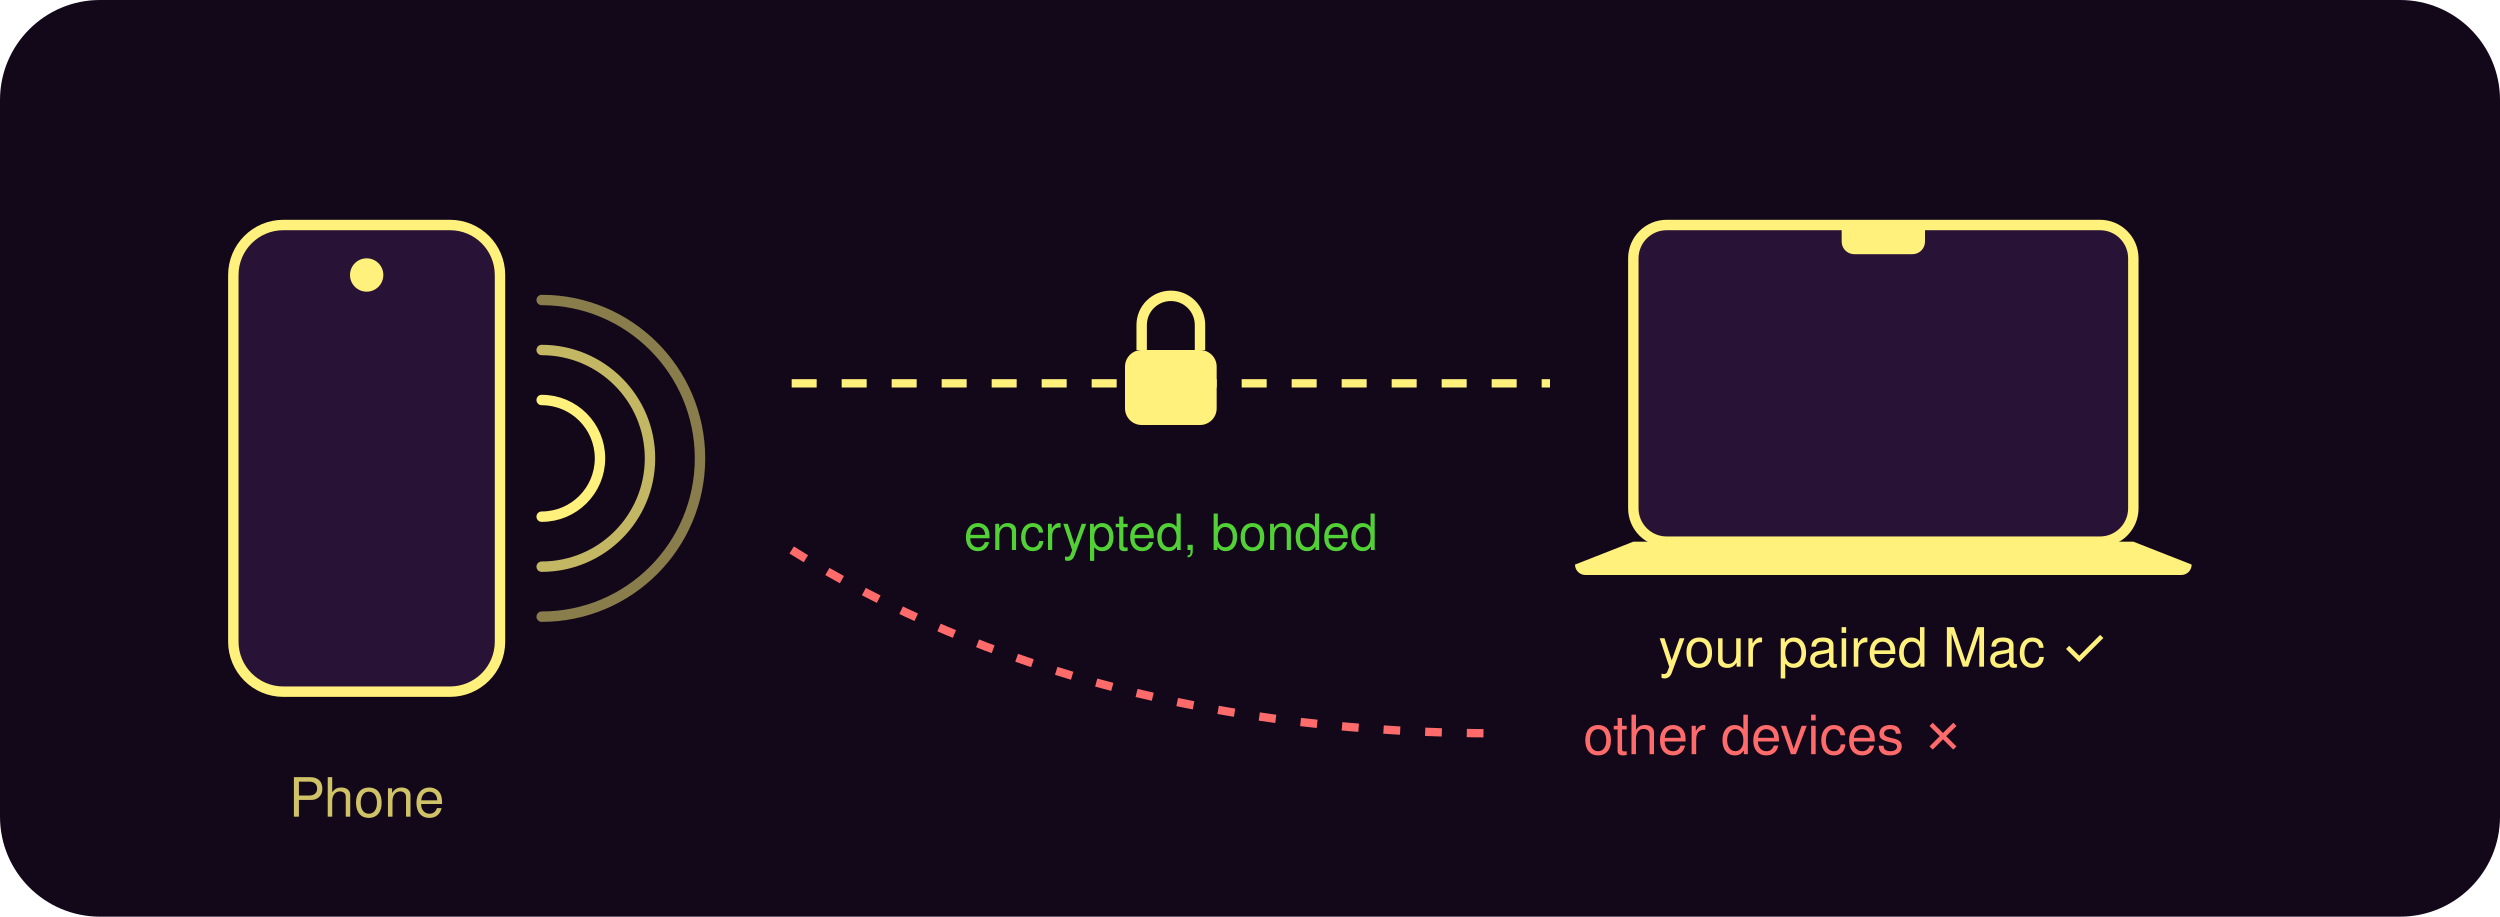
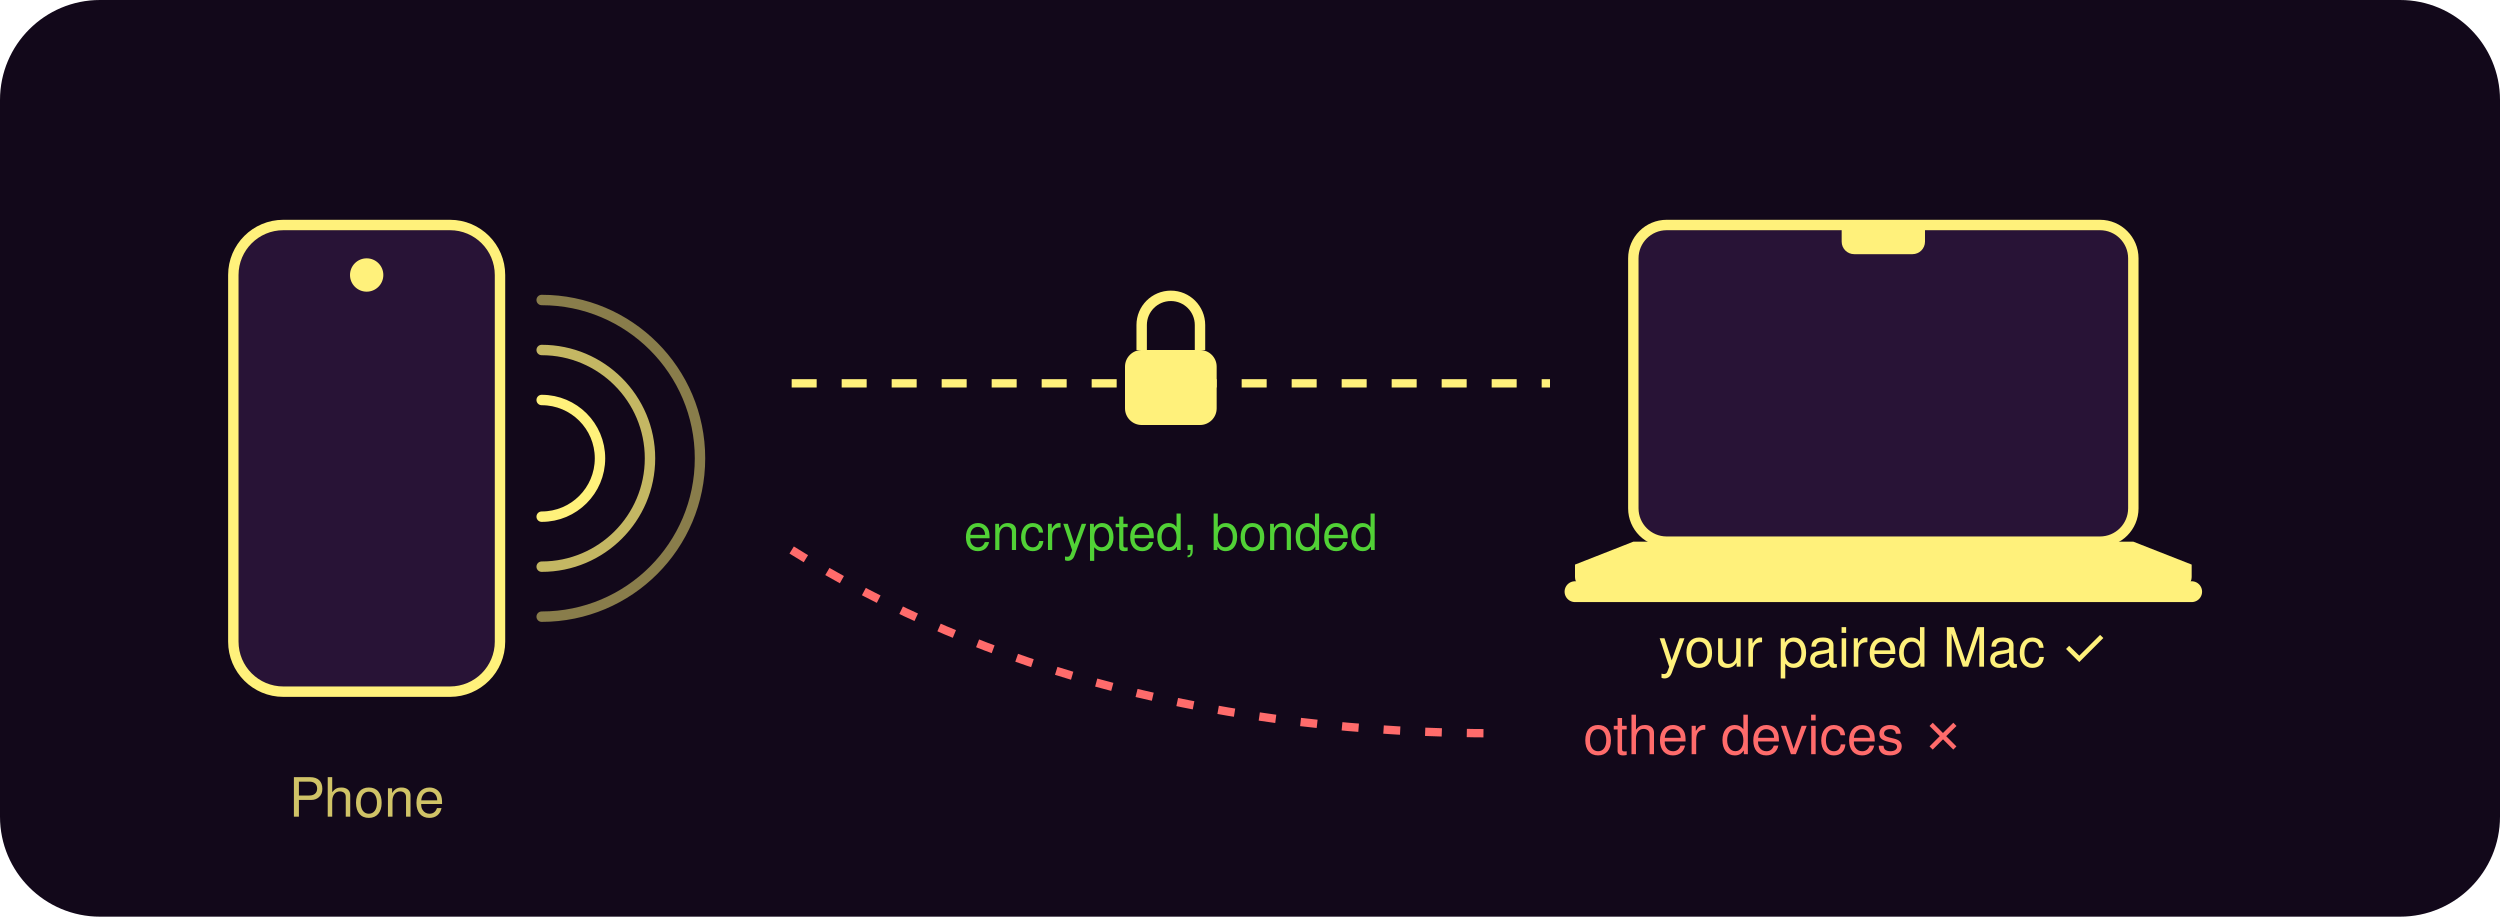
<svg xmlns="http://www.w3.org/2000/svg" viewBox="0 0 600 220" font-family="-apple-system, 'Helvetica Neue', Helvetica, Arial, sans-serif">
  <defs>
    <marker id="arrow" viewBox="0 0 10 10" refX="9" refY="5" markerWidth="8" markerHeight="8" orient="auto">
      <path d="M0 0 L10 5 L0 10 z" fill="#fff17b" />
    </marker>
  </defs>
  <rect width="600" height="220" rx="24" fill="#12081a" />
  <rect x="56" y="54" width="64" height="112" rx="12" fill="#281336" stroke="#fff17b" stroke-width="2.5" />
  <circle cx="88" cy="66" r="4" fill="#fff17b" />
  <path d="M130 96 A14 14 0 0 1 130 124" fill="none" stroke="#fff17b" stroke-width="2.5" stroke-linecap="round" opacity="1.0" transform="translate(0 0)" />
  <path d="M130 84 A26 26 0 0 1 130 136" fill="none" stroke="#fff17b" stroke-width="2.5" stroke-linecap="round" opacity="0.75" transform="translate(0 0)" />
  <path d="M130 72 A38 38 0 0 1 130 148" fill="none" stroke="#fff17b" stroke-width="2.5" stroke-linecap="round" opacity="0.5" transform="translate(0 0)" />
  <text x="88" y="196" text-anchor="middle" fill="#fff17b" font-size="13" font-weight="400" opacity="0.8">Phone</text>
  <path d="M190 92 H372" stroke="#fff17b" stroke-width="2" stroke-dasharray="6 6" />
  <rect x="270" y="84" width="22" height="18" rx="4" fill="#fff17b" />
  <path d="M274 84 V78 a7 7 0 0 1 14 0 V84" fill="none" stroke="#fff17b" stroke-width="2.5" />
  <text x="281" y="132" text-anchor="middle" fill="#51d136" font-size="12" font-weight="400" opacity="1">encrypted, bonded</text>
  <g opacity="1">
    <rect x="392" y="54" width="120" height="76" rx="8" fill="#281336" stroke="#fff17b" stroke-width="2.5" />
    <path d="M442 54 h20 v4 a3 3 0 0 1 -3 3 h-14 a3 3 0 0 1 -3 -3 z" fill="#fff17b" />
-     <path d="M392 130 H512 L526 135.5 a2.5 2.5 0 0 1 -2.5 2.5 H380.5 a2.5 2.5 0 0 1 -2.5 -2.5 Z" fill="#fff17b" />
+     <path d="M392 130 H512 L526 135.5 v3 a2.5 2.5 0 0 1 -2.5 2.5 H380.5 a2.5 2.5 0 0 1 -2.5 -2.5 v-3 Z" fill="#fff17b" />
+     <path d="M378 142 H526" stroke="#fff17b" stroke-width="5" stroke-linecap="round" />
  </g>
  <text x="452" y="160" text-anchor="middle" fill="#fff17b" font-size="13" font-weight="400" opacity="1">your paired Mac ✓</text>
  <path d="M190 132 Q 260 176 360 176" fill="none" stroke="#ff6b6b" stroke-width="2" stroke-dasharray="4 6" />
  <text x="380" y="181" text-anchor="start" fill="#ff6b6b" font-size="13" font-weight="400" opacity="1">other devices ✗</text>
</svg>
